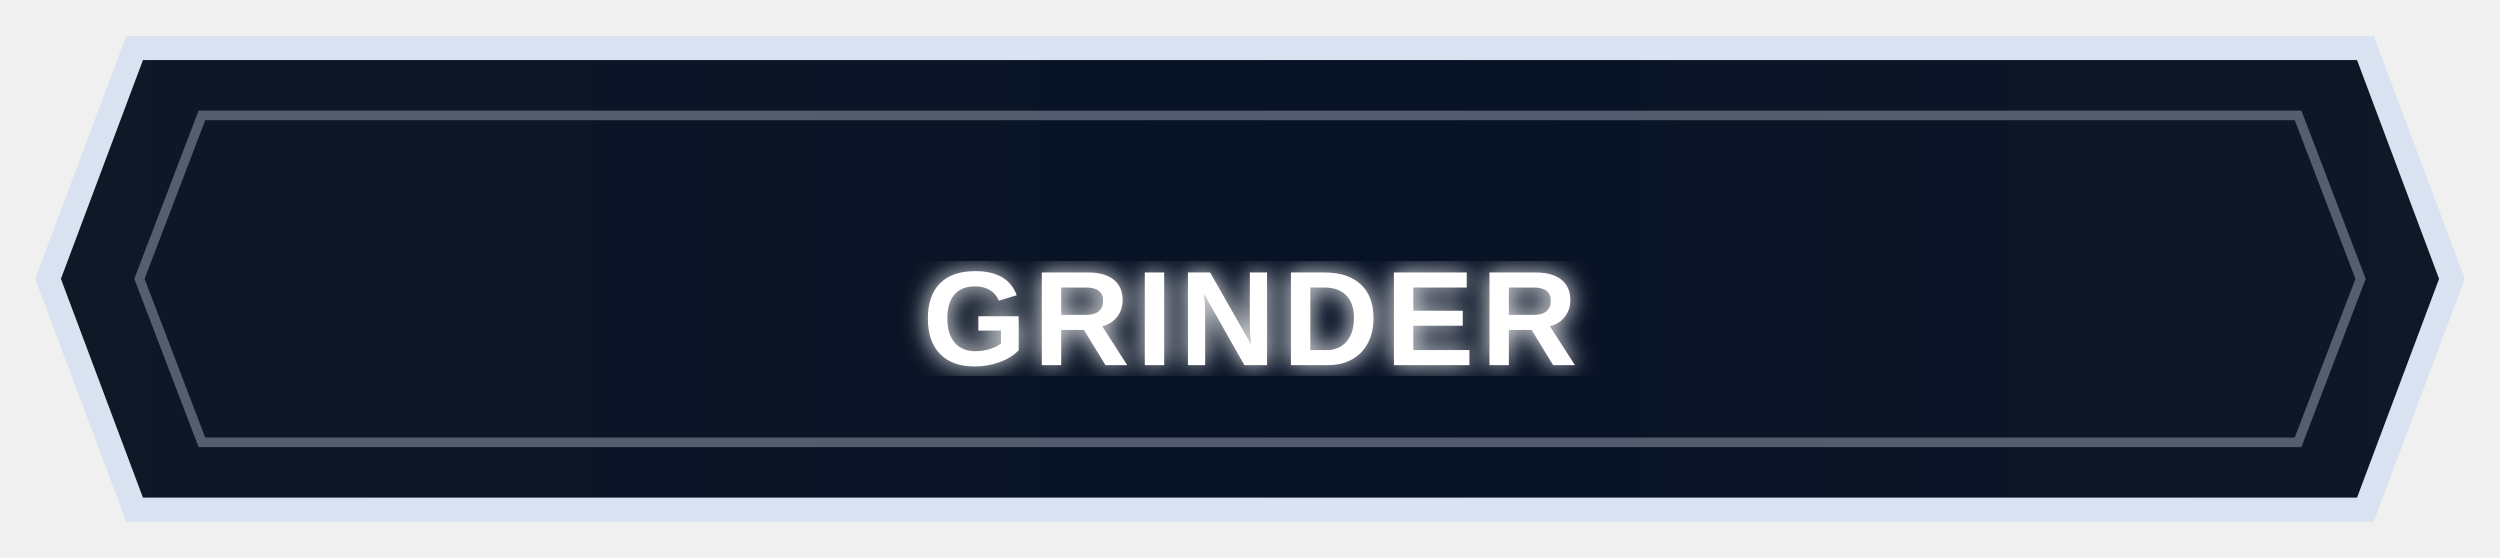
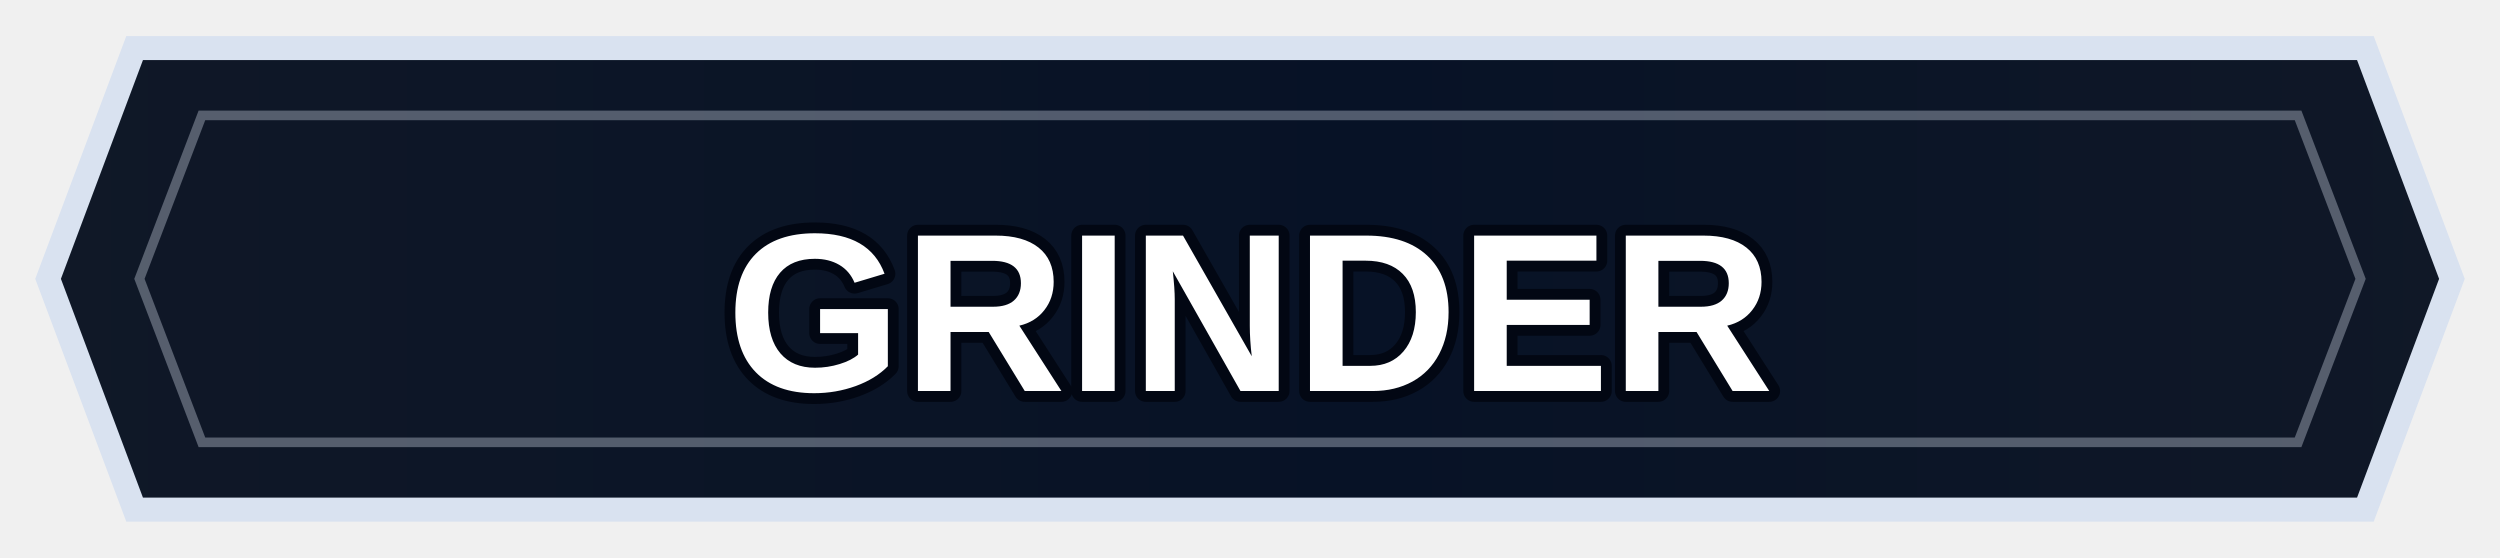
<svg xmlns="http://www.w3.org/2000/svg" width="520" height="116" viewBox="0 0 520 116">
  <defs>
    <linearGradient id="g" x1="0" x2="1">
      <stop stop-color="#101827" />
      <stop offset=".55" stop-color="#071226" />
      <stop offset="1" stop-color="#101827" />
    </linearGradient>
-     <filter id="glow">
-       <feGaussianBlur stdDeviation="2.5" result="b" />
-       <feMerge>
-         <feMergeNode in="b" />
-         <feMergeNode in="SourceGraphic" />
-       </feMerge>
-     </filter>
  </defs>
  <path d="M28 10H492L510 58L492 106H28L10 58Z" fill="url(#g)" stroke="#d9e2f0" stroke-width="5" />
  <path d="M42 24H478L491 58L478 92H42L29 58Z" fill="none" stroke="#d9e2f0" stroke-opacity=".35" stroke-width="2" />
-   <text x="260" y="68" text-anchor="middle" dominant-baseline="middle" font-family="Arial,Helvetica,sans-serif" font-size="28" font-weight="900" letter-spacing="1.2" fill="#fff" filter="url(#glow)">GRINDER</text>
+   <text x="260" y="68" text-anchor="middle" dominant-baseline="middle" font-family="Arial,Helvetica,sans-serif" font-weight="900" fill="#FFFFFF" stroke="#020713" stroke-width="4.5" stroke-linejoin="round" paint-order="stroke fill" font-size="47" letter-spacing="0.2">GRINDER</text>
</svg>
